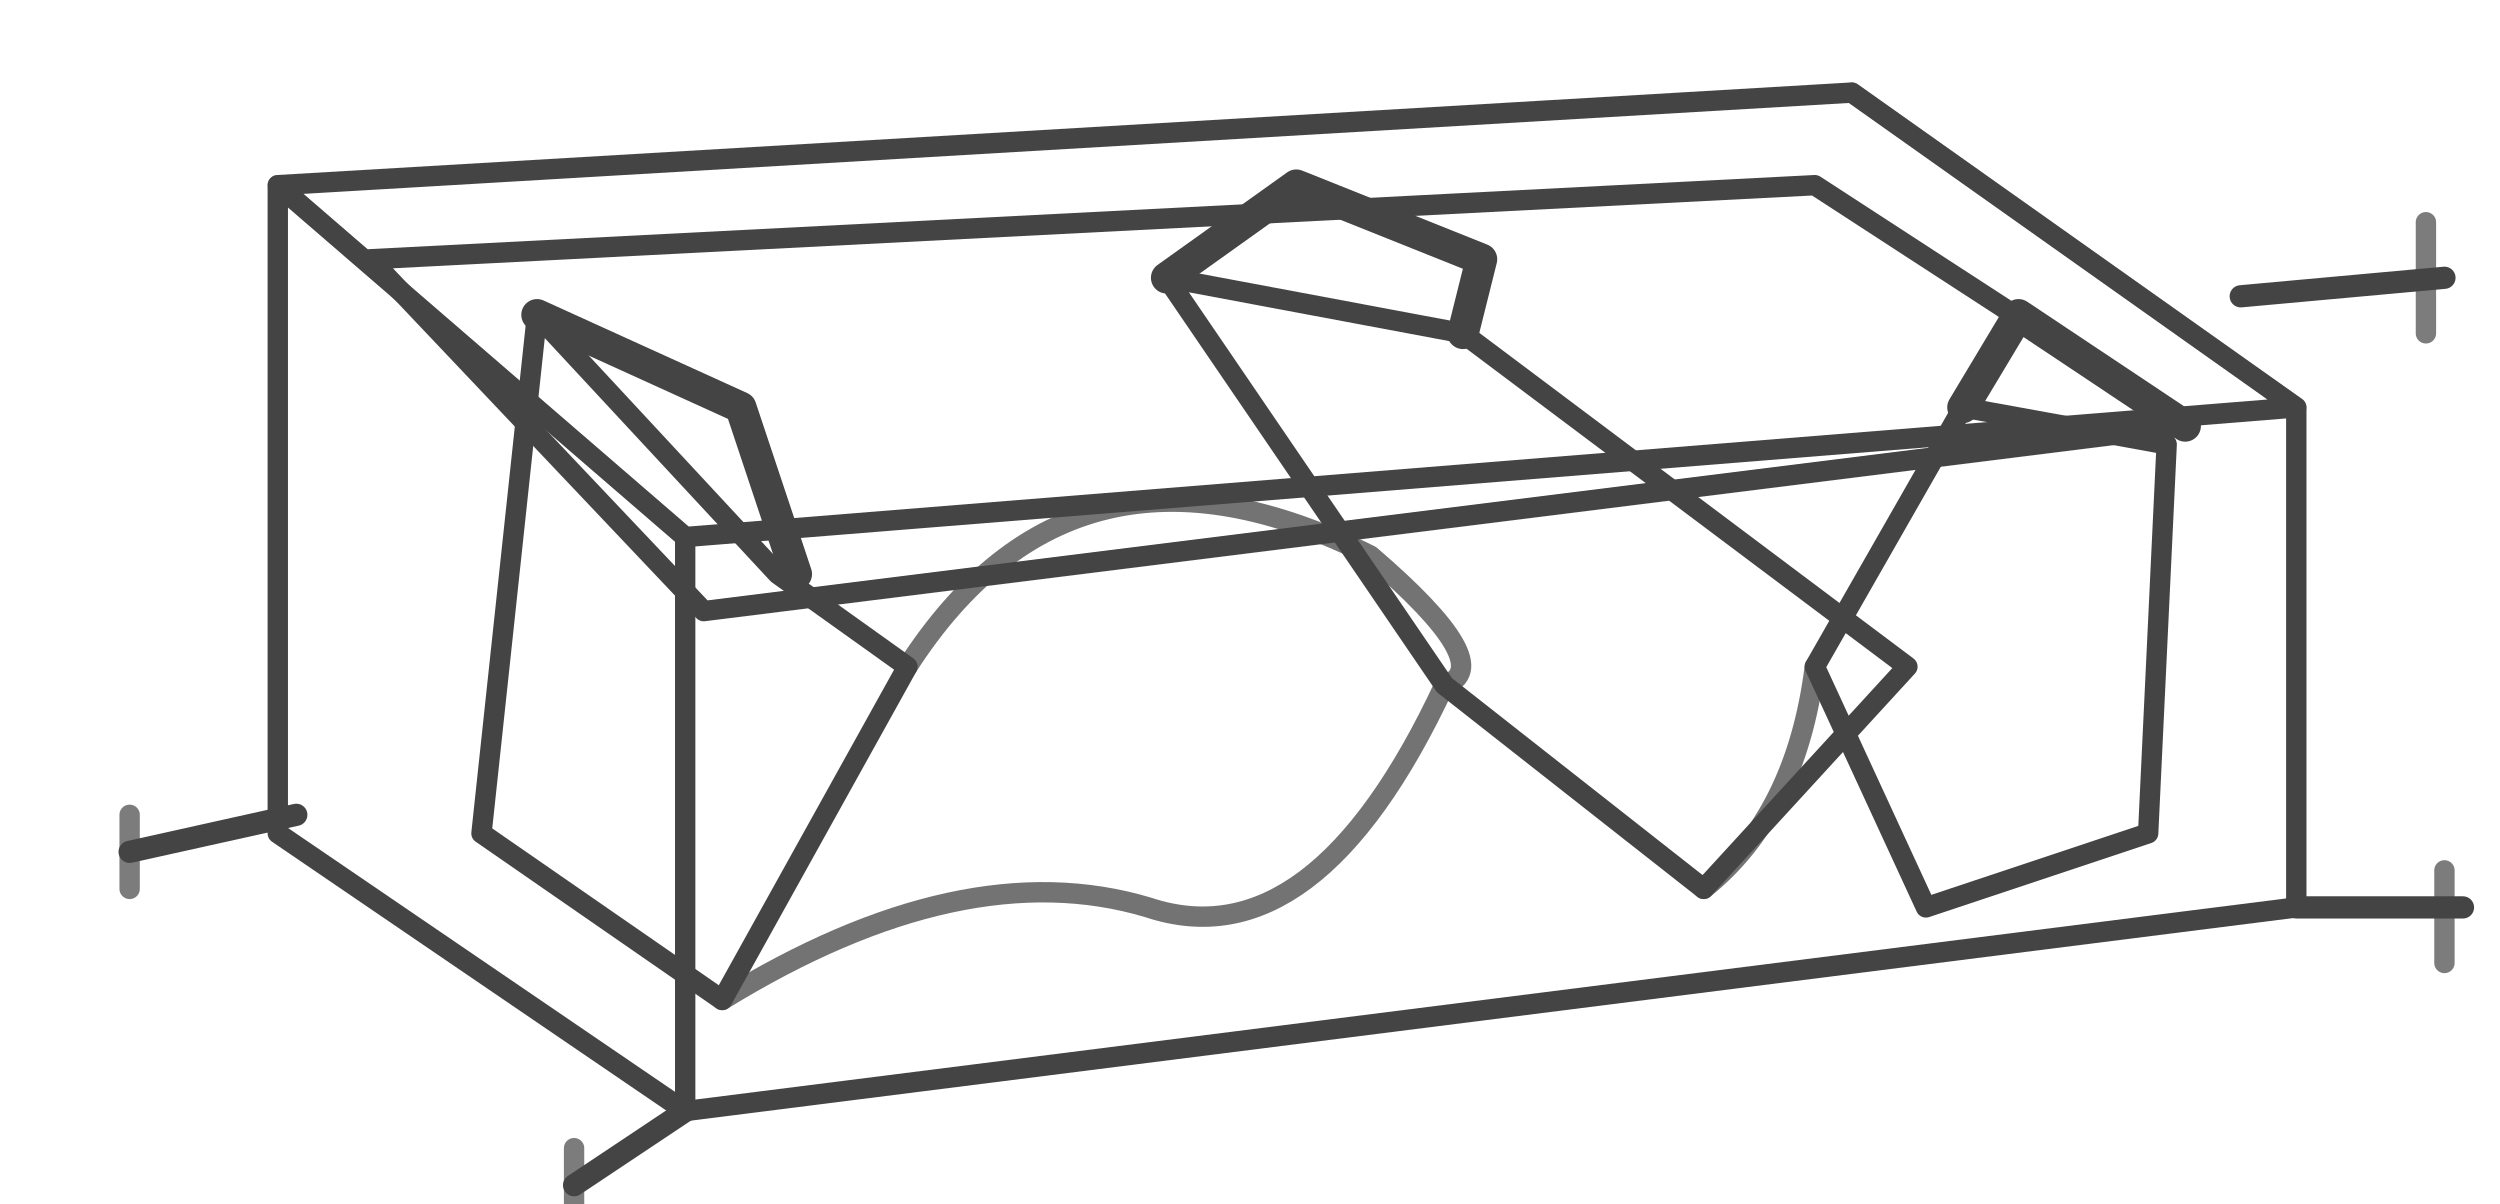
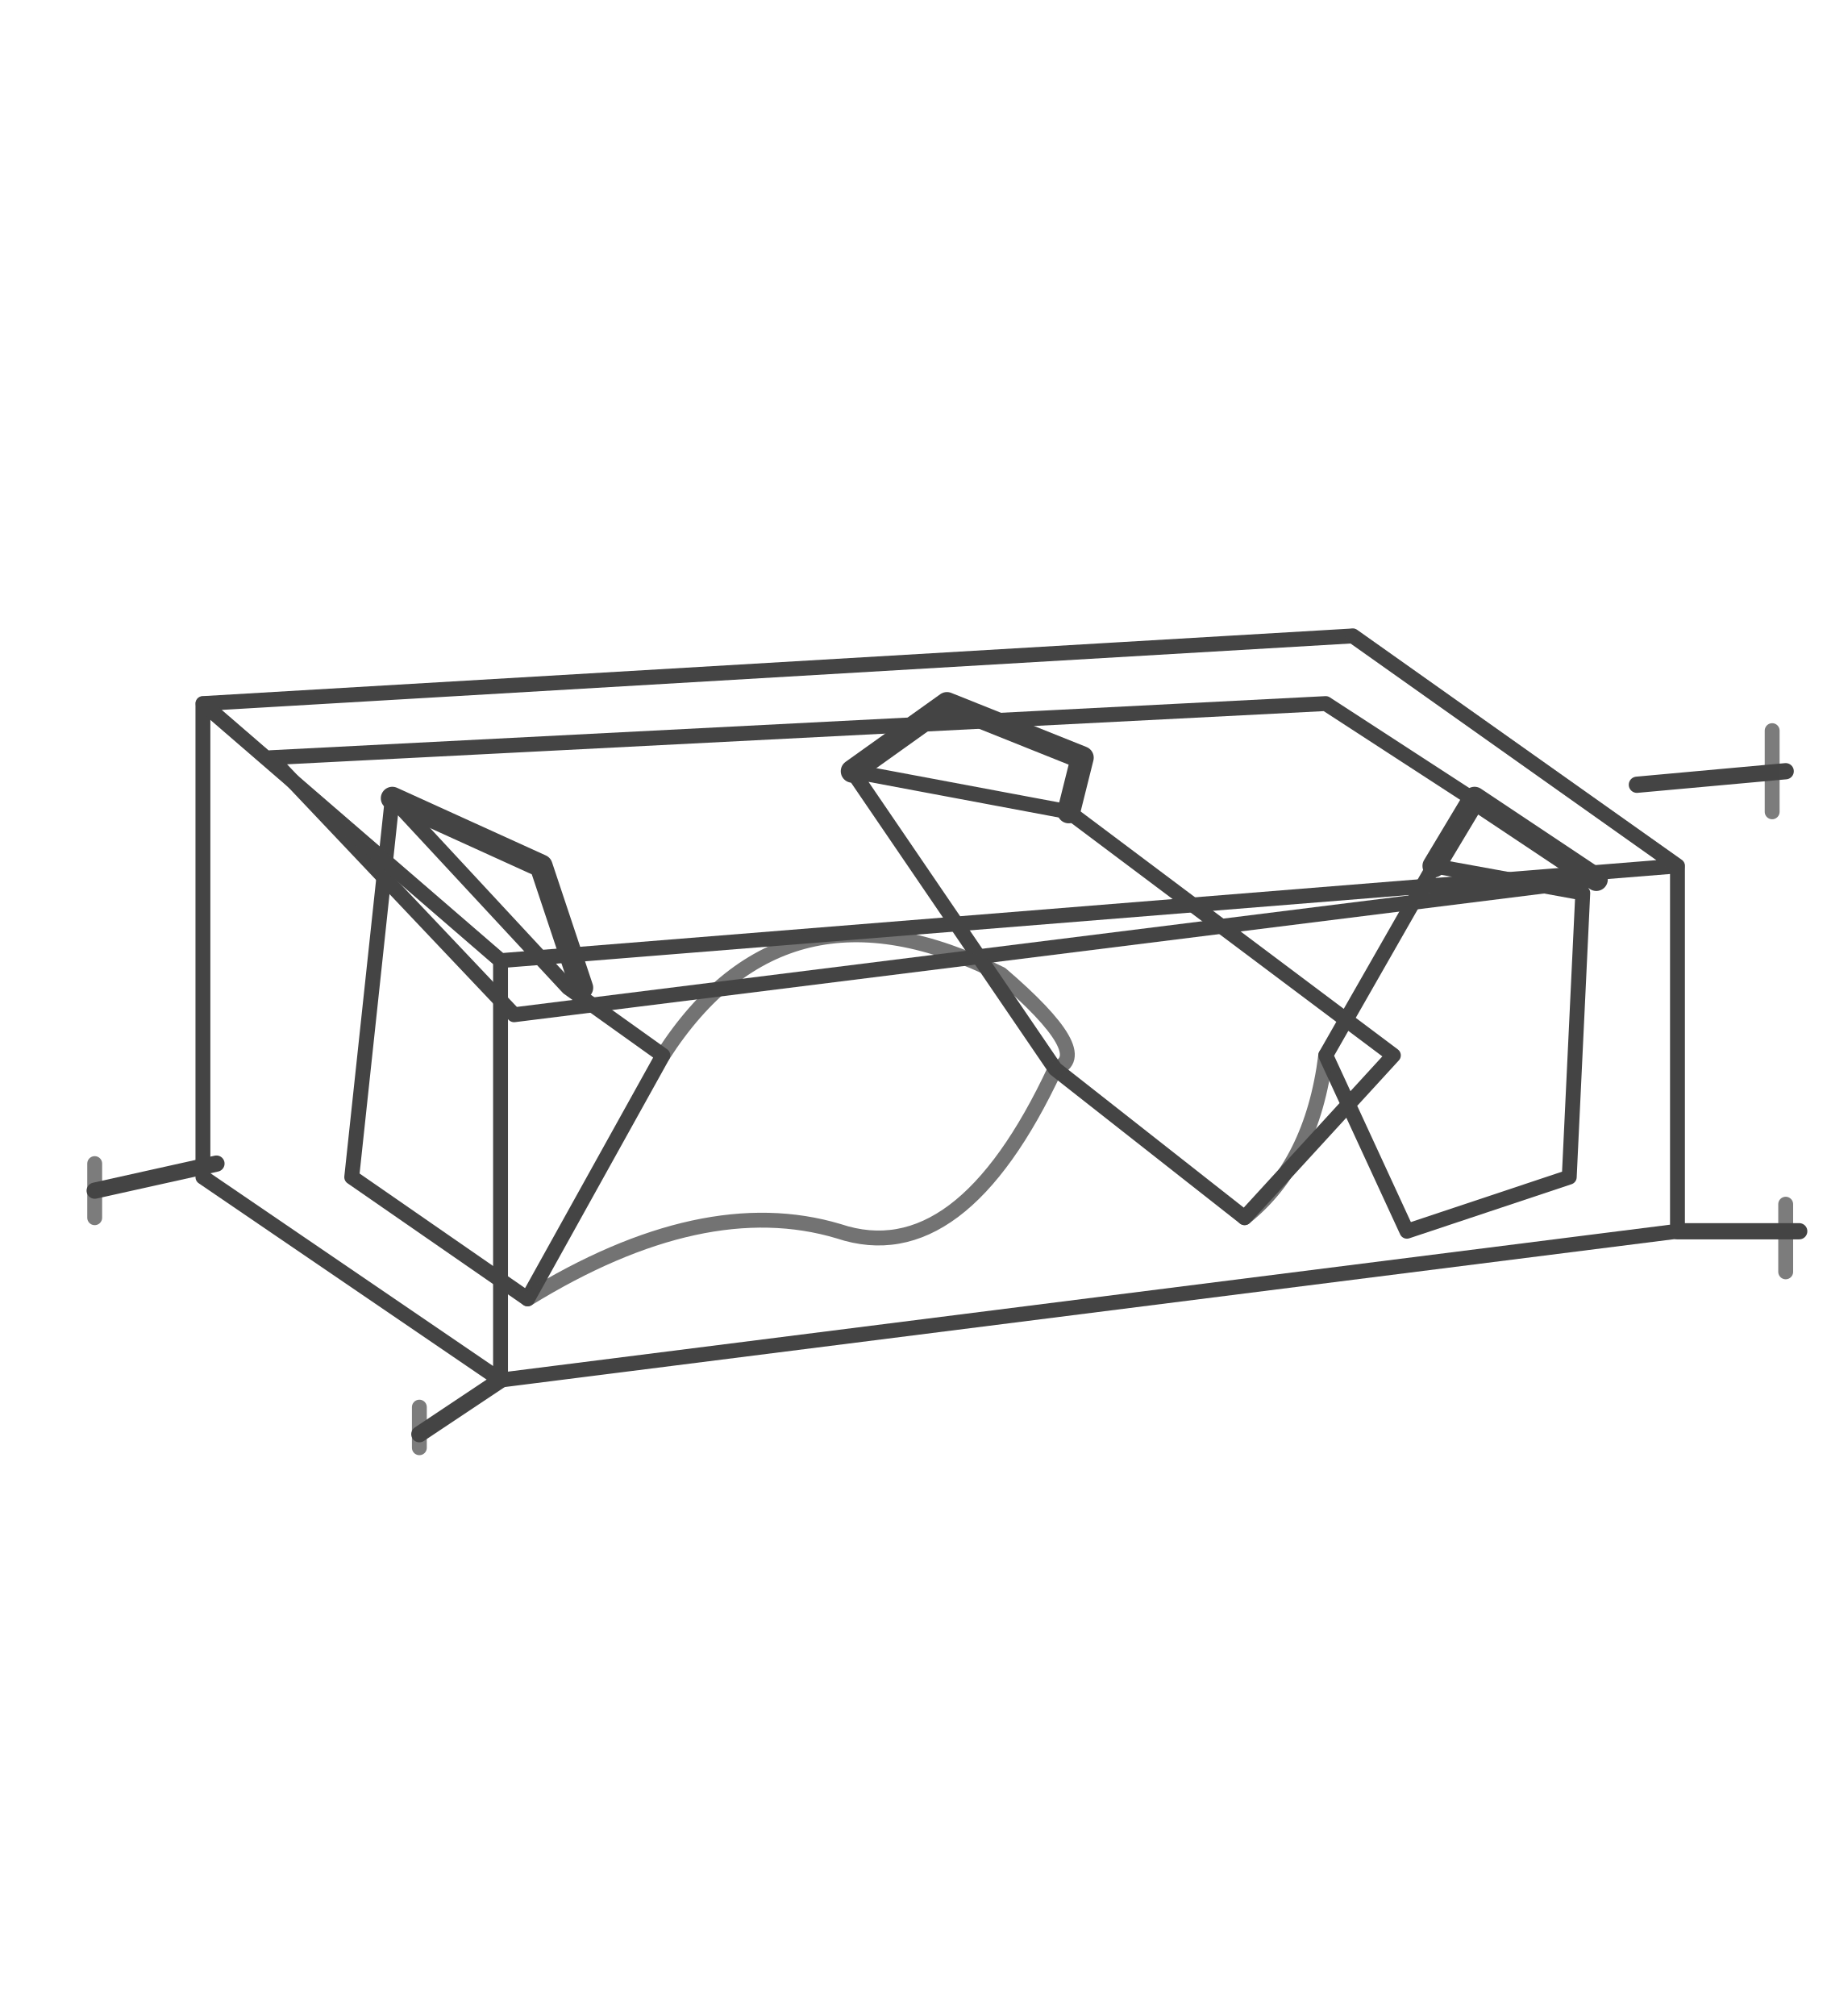
- <svg xmlns="http://www.w3.org/2000/svg" width="135" height="65" viewBox="0 0 135 65" fill="none" stroke="#444444" stroke-width="1.1" stroke-linejoin="round" stroke-linecap="round">
+ <svg xmlns="http://www.w3.org/2000/svg" width="135" height="149" viewBox="0 -42 135 149" fill="none" stroke="#444444" stroke-width="1.1" stroke-linejoin="round" stroke-linecap="round">
  <path d="M15 10L100 5L124 22L37 29Z M15 10V45L37 60V29M37 60L124 49V22" />
  <path d="M20 14L98 10L118 23L38 33Z" />
  <path d="M29 17L42 31L49 36L39 54L26 45Z M63 15L79 18L103 36L92 48L78 37Z M106 22L117 24L116 45L104 49L98 36Z" />
  <path d="M29 17L40 22L43 31M63 15L70 10L80 14L79 18M106 22L109 17L118 23" stroke-width="1.7" />
  <path d="M49 36Q58 22 74 30Q81 36 78 37M39 54Q52 46 62 49Q71 52 78 37M92 48Q97 44 98 36" opacity=".75" />
  <path d="M16 44L7 46M37 60L31 64M124 49L133 49M121 16L132 15" stroke-width="1.2" />
  <path d="M7 44V48M31 62V65M132 47V52M131 12V18" opacity=".7" />
  <path d="M15 10L37 29M100 5L124 22" opacity=".45" />
</svg>
